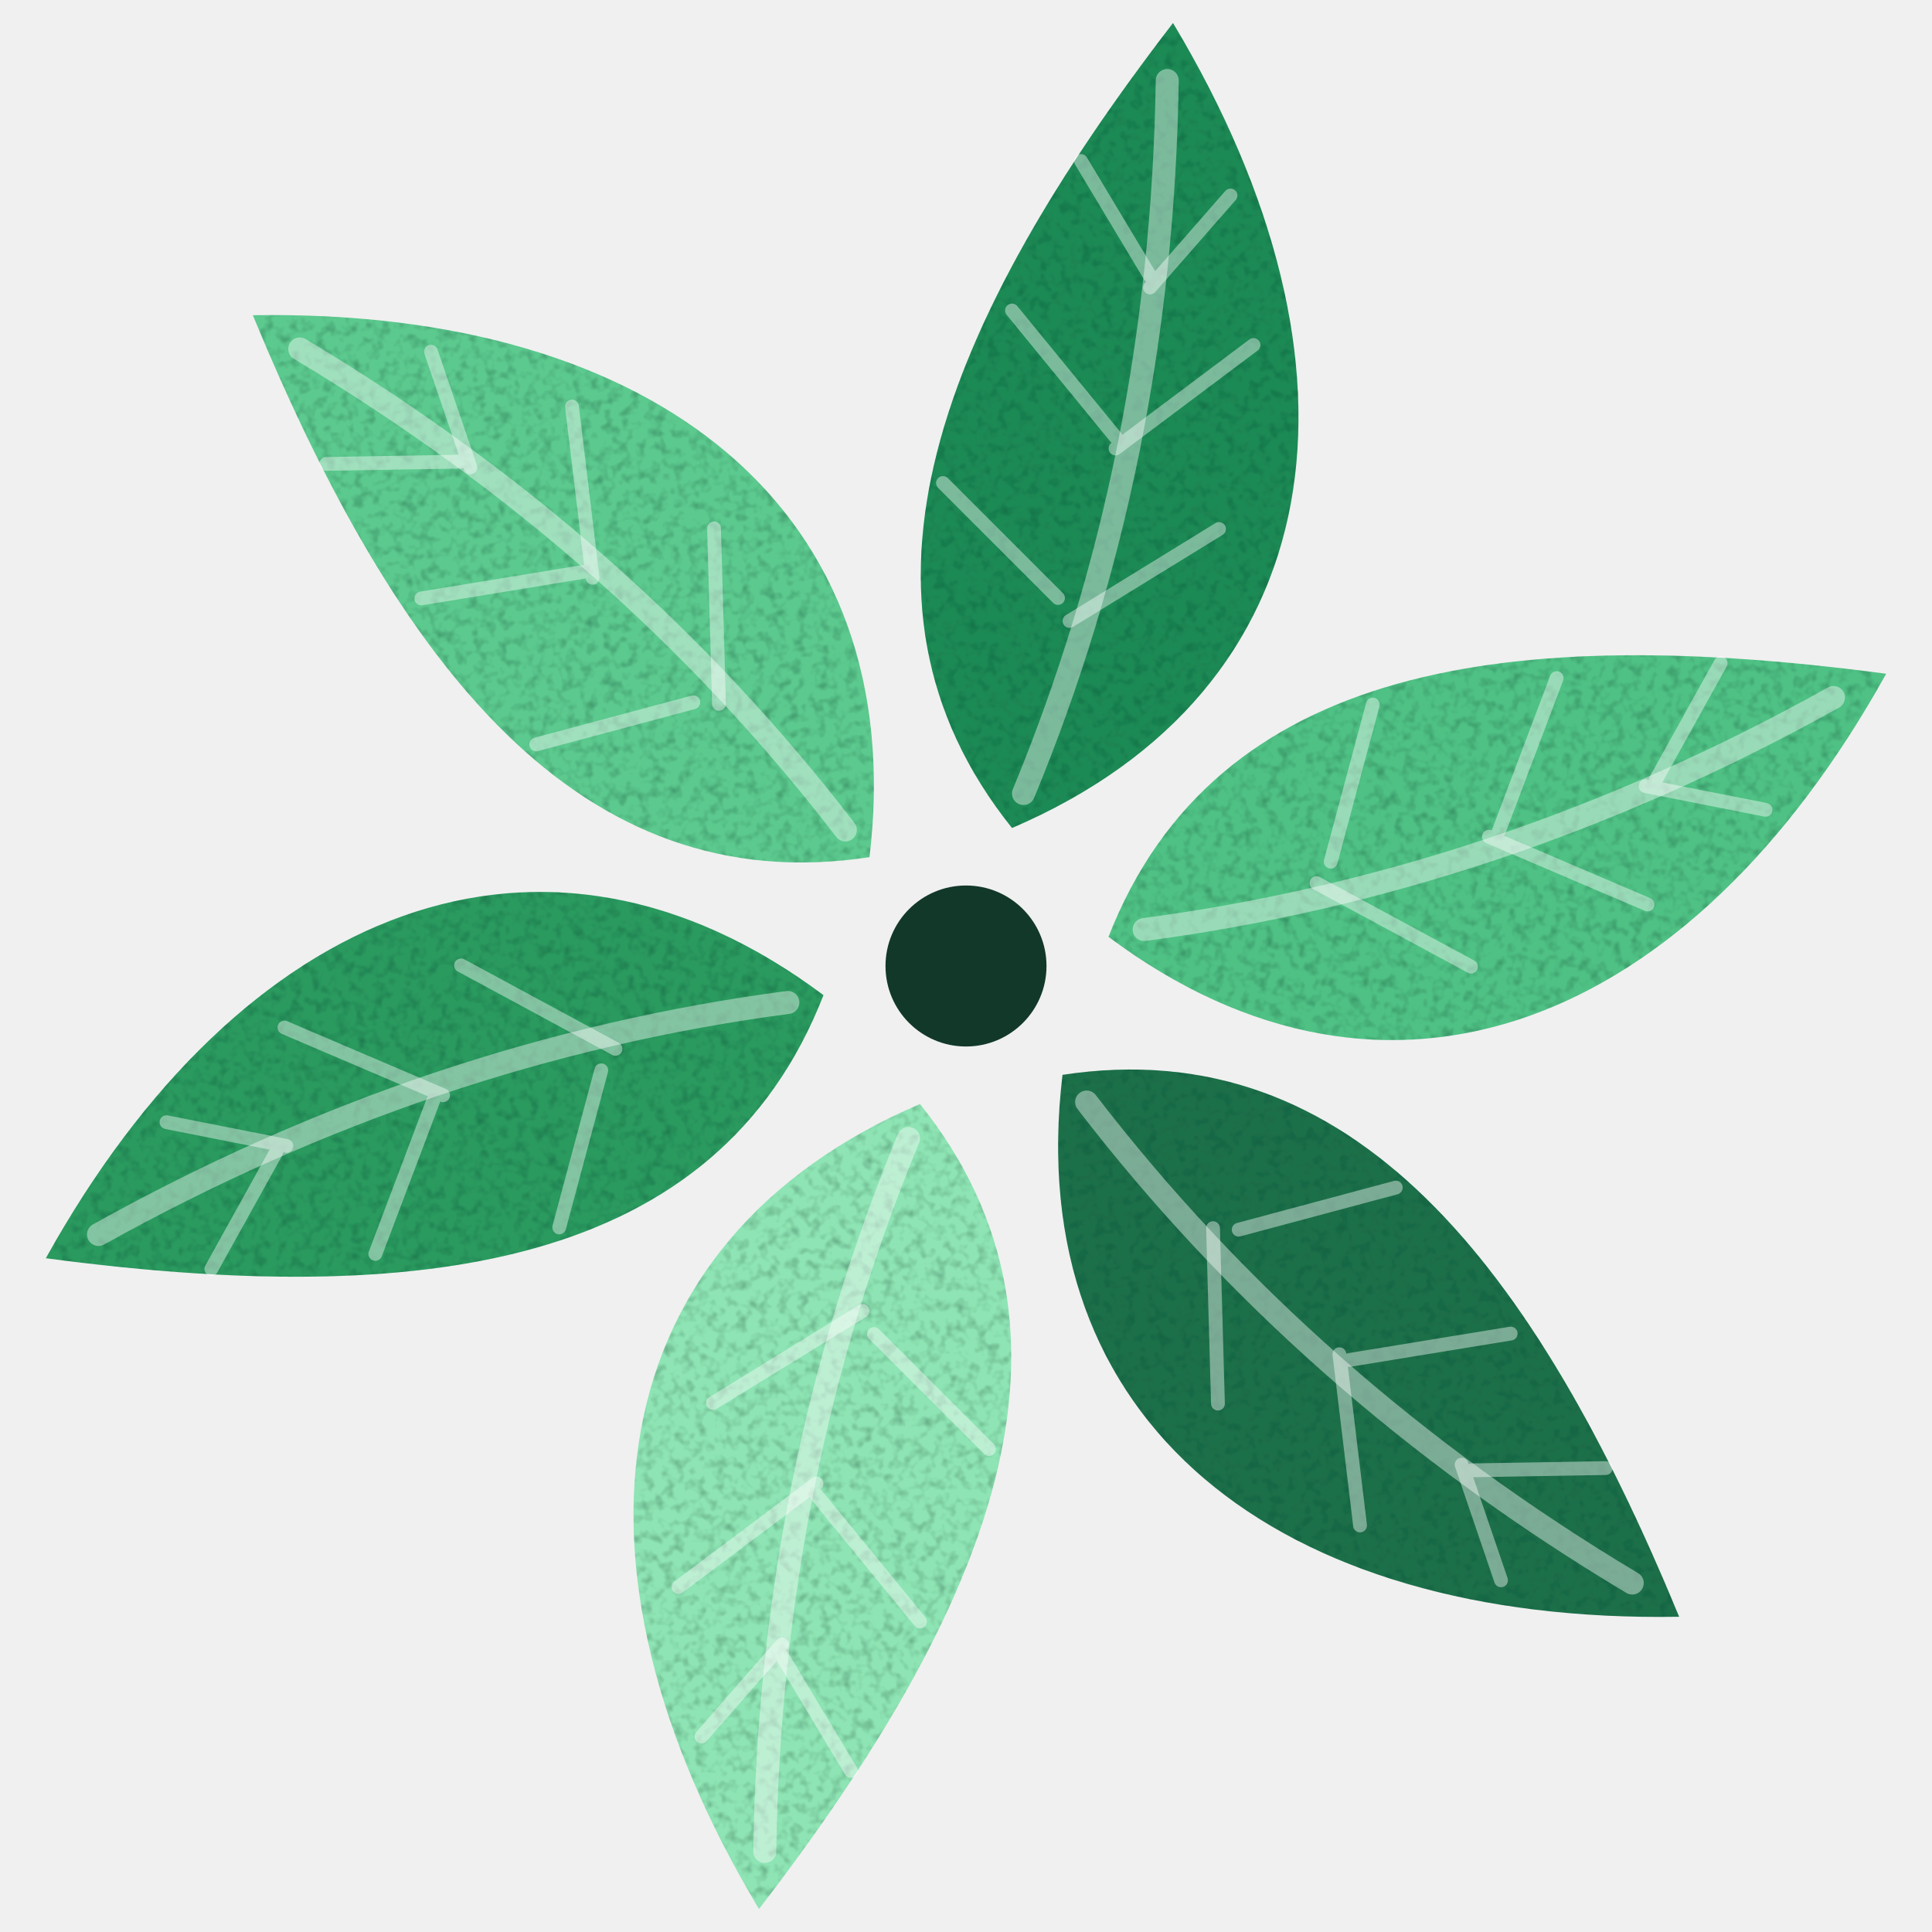
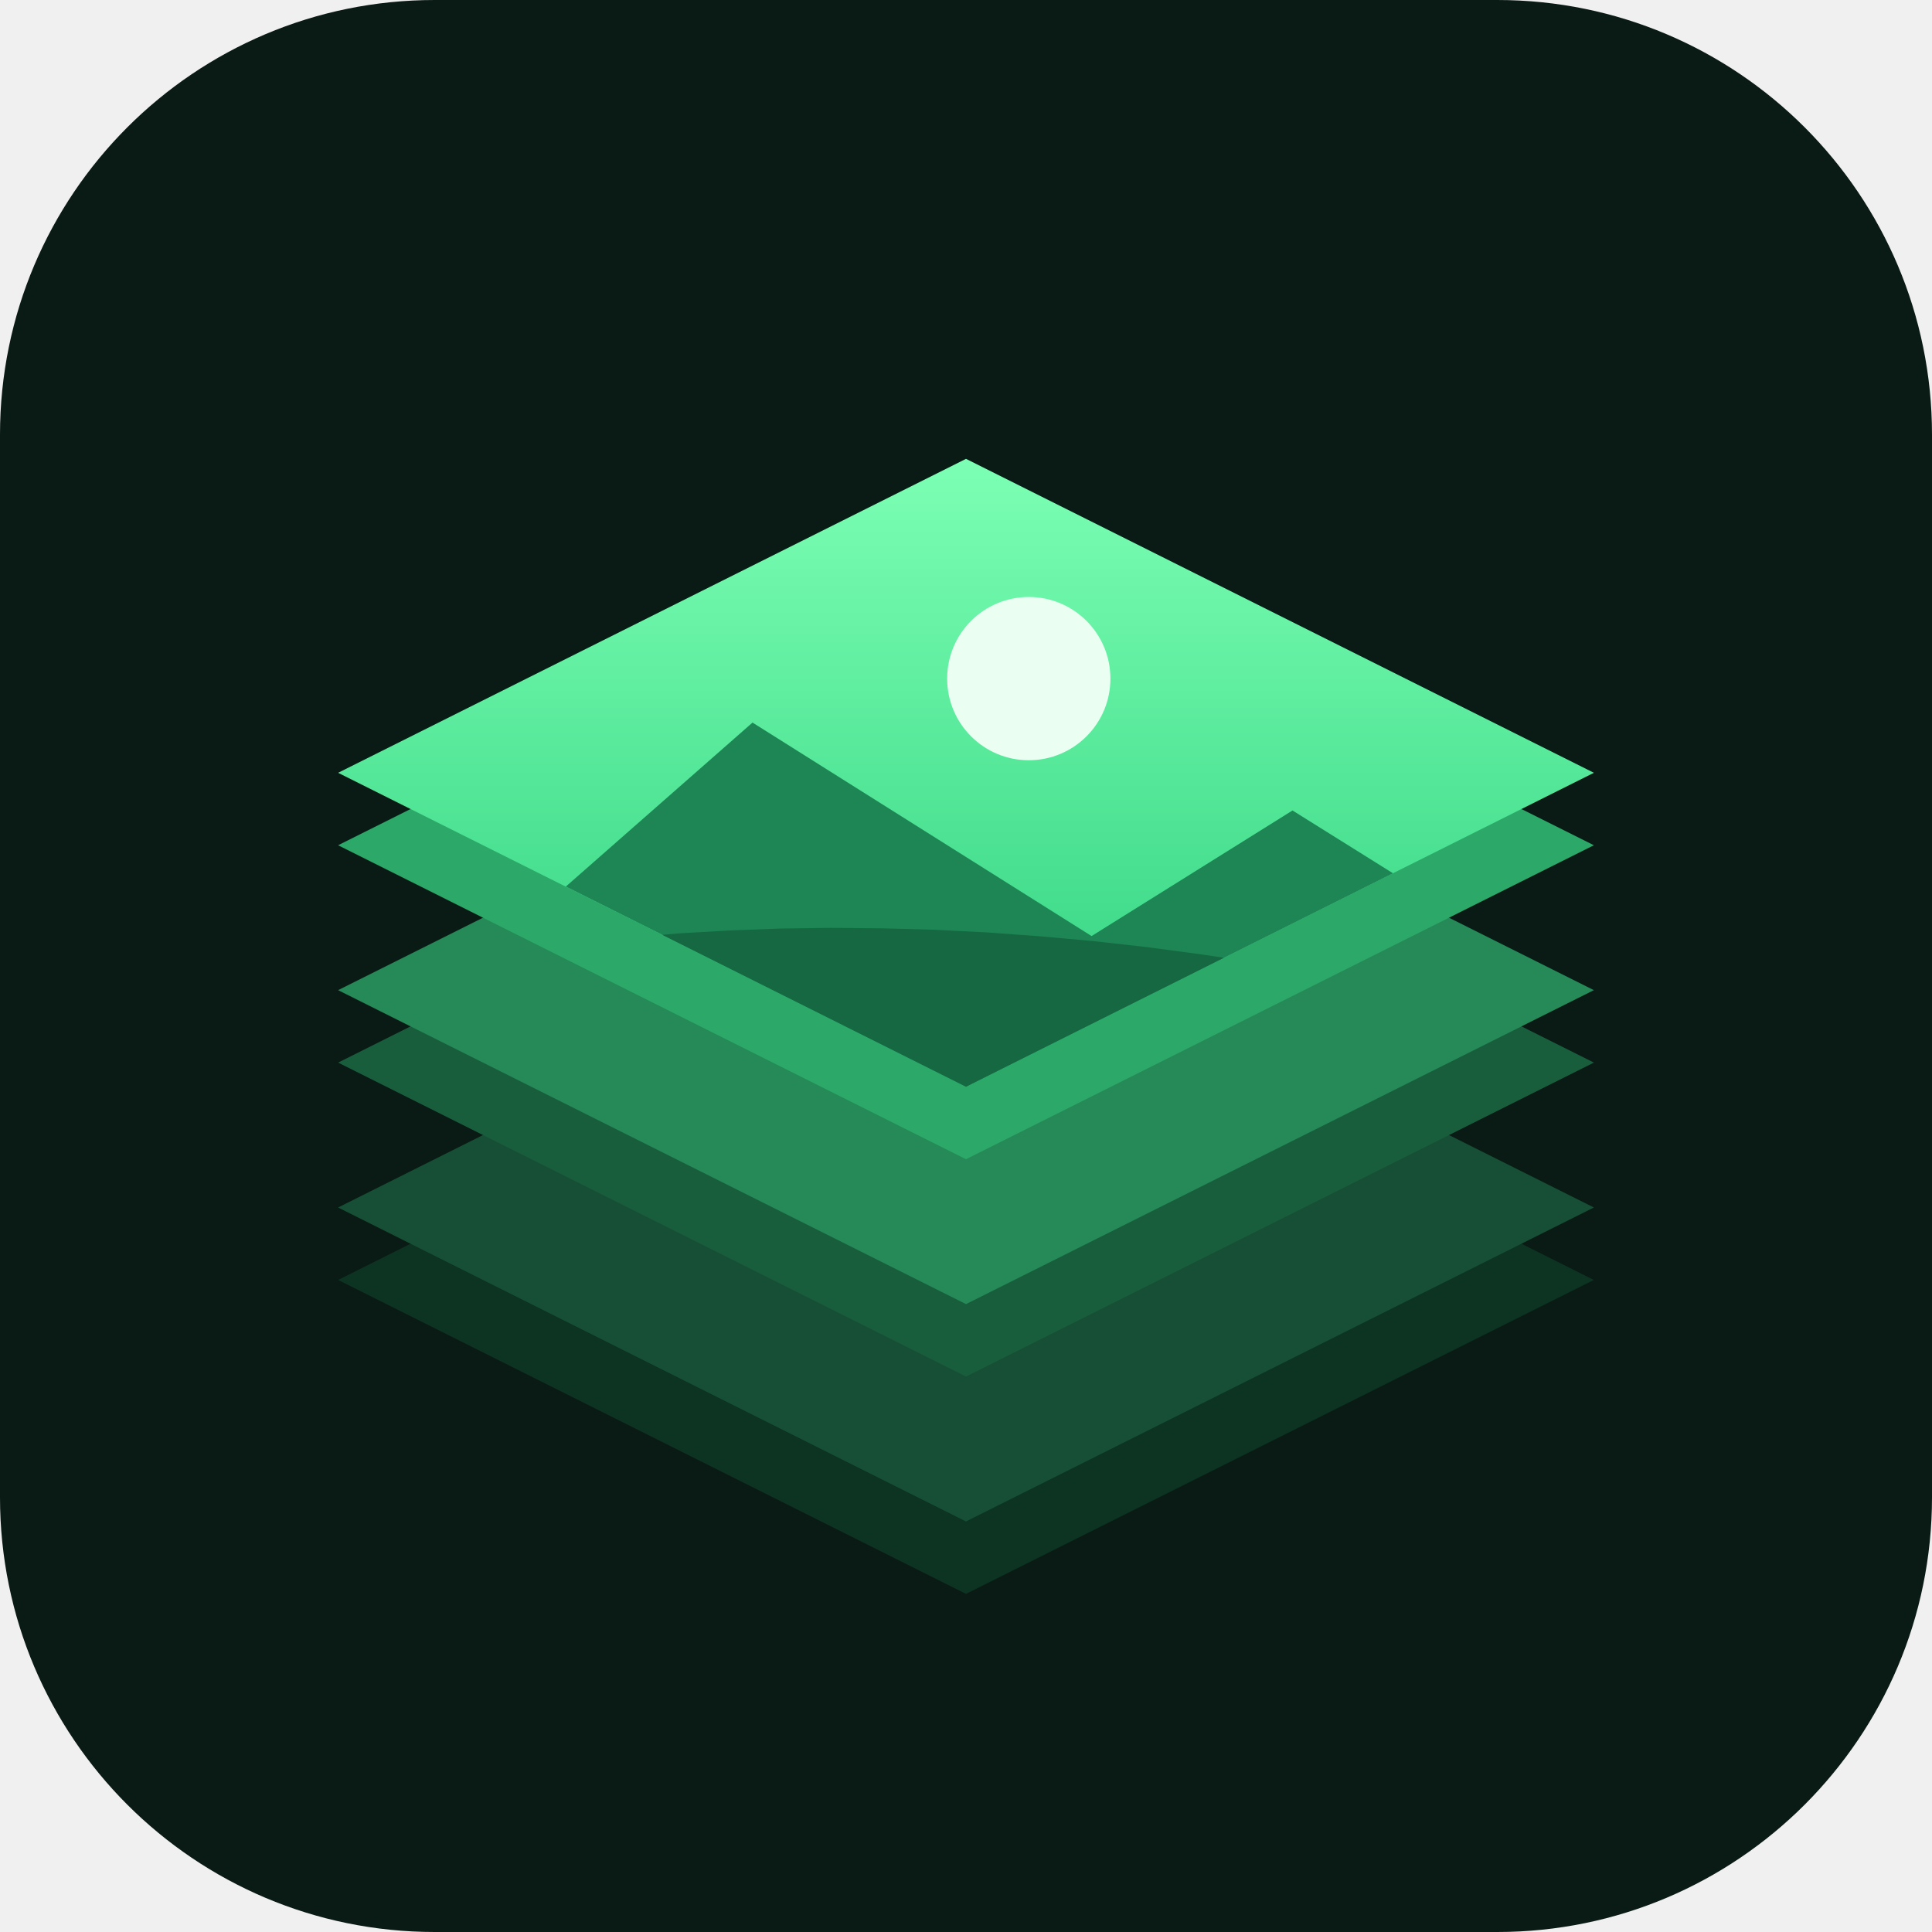
- <svg xmlns="http://www.w3.org/2000/svg" xmlns:xlink="http://www.w3.org/1999/xlink" viewBox="-84 -84 168 168">
+ <svg xmlns="http://www.w3.org/2000/svg" viewBox="14 14 80 80">
  <defs>
-     <filter id="grain" x="0" y="0" width="1" height="1">
-       <feTurbulence type="fractalNoise" baseFrequency="1.1" numOctaves="2" seed="7" result="noise" />
-       <feColorMatrix in="noise" type="matrix" values="0 0 0 0 0  0 0 0 0 0.08  0 0 0 0 0.04  1.1 0 0 0 -0.5" result="speckle" />
-       <feComposite in="speckle" in2="SourceGraphic" operator="in" result="grain" />
-       <feMerge>
-         <feMergeNode in="SourceGraphic" />
-         <feMergeNode in="grain" />
-       </feMerge>
-     </filter>
-     <g id="leaf">
-       <path d="M4-12C32-24 36-52 18-82C-2-56-12-32 4-12Z" filter="url(#grain)" />
-       <g fill="none" stroke="#fff" stroke-opacity=".42" stroke-linecap="round">
-         <path d="M5-15Q17-44 17.5-77" stroke-width="2" />
-         <path d="M9-30L22-38M13-45L25-54M16-59L23-67M8-32L-2-42M13-46L4-57M16-60L10-70" stroke-width="1.2" />
-       </g>
-     </g>
+     <linearGradient id="sky" x1="0" y1="33" x2="0" y2="59" gradientUnits="userSpaceOnUse">
+       <stop offset="0" stop-color="#7cffb4" />
+       <stop offset="1" stop-color="#2fd07f" />
+     </linearGradient>
  </defs>
-   <use xlink:href="#leaf" fill="#1f8a55" />
-   <use xlink:href="#leaf" fill="#4fc184" transform="rotate(60)" />
-   <use xlink:href="#leaf" fill="#1f6f4a" transform="rotate(120)" />
-   <use xlink:href="#leaf" fill="#8ee4b4" transform="rotate(180)" />
-   <use xlink:href="#leaf" fill="#2a9a5e" transform="rotate(240)" />
-   <use xlink:href="#leaf" fill="#5cc98e" transform="rotate(300)" />
-   <circle r="7" fill="#12382a" />
+   <rect id="tile" x="14" y="14" width="80" height="80" rx="18" fill="#0a1a15" />
+   <path d="M54 54L80 67L54 80L28 67Z" fill="#0d3323" />
+   <path d="M54 51L80 64L54 77L28 64Z" fill="#164f35" />
+   <path d="M54 45L80 58L54 71L28 58Z" fill="#185e3c" />
+   <path d="M54 42L80 55L54 68L28 55Z" fill="#258a57" />
+   <path d="M54 36L80 49L54 62L28 49Z" fill="#2ca869" />
+   <path d="M54 33L80 46L54 59L28 46Z" fill="url(#sky)" />
+   <circle cx="56.6" cy="42.1" r="3.38" fill="#eafff2" />
+   <path d="M54 59L37.43 50.71L45.16 43.92L59.2 52.76L67.52 47.56L71.68 50.16Z" fill="#1e8654" />
+   <path d="M41.42 52.71L42.09 52.65L44.18 52.53L46.28 52.45L48.4 52.42L50.54 52.44L52.7 52.5L54.88 52.61L57.07 52.77L59.28 52.97L61.51 53.22L63.76 53.52L64.68 53.66L54 59Z" fill="#166842" />
</svg>
